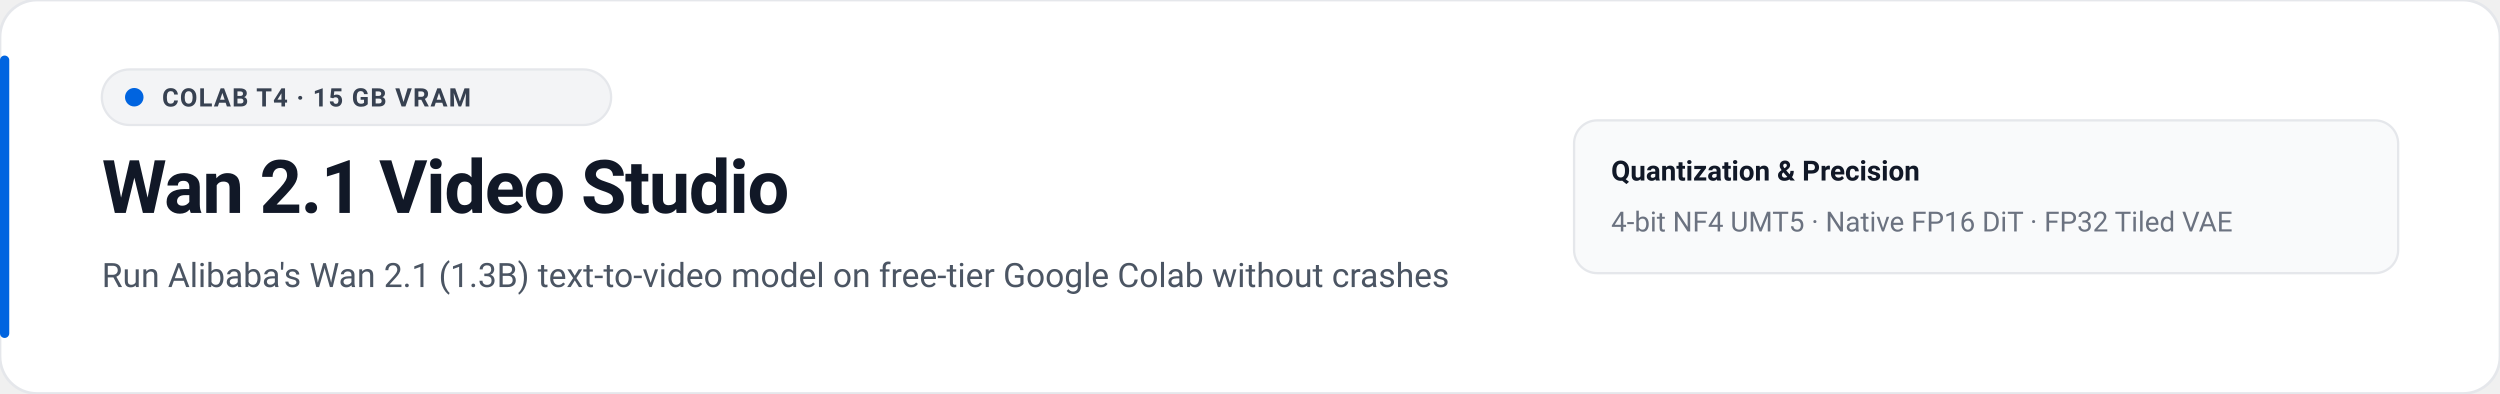
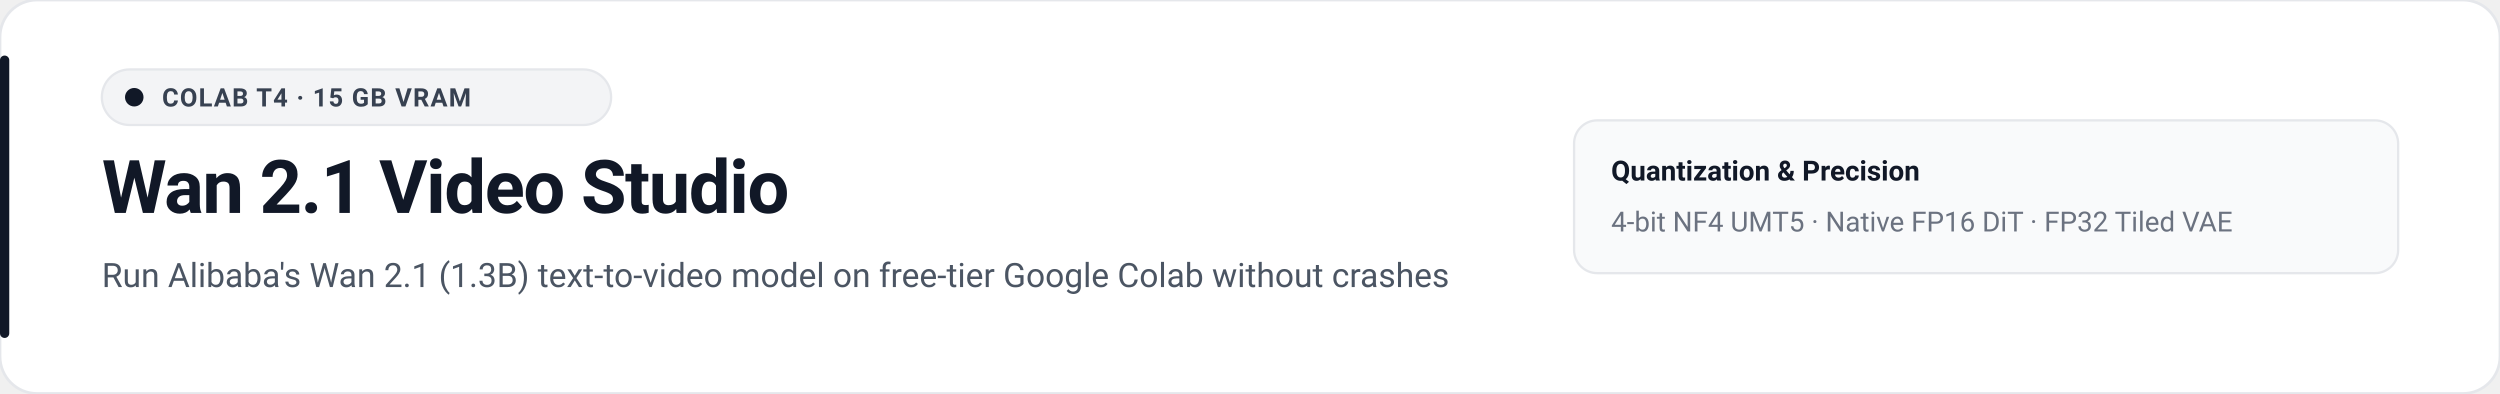
<svg xmlns="http://www.w3.org/2000/svg" viewBox="0 0 1080 170" width="100%" height="100%">
  <rect width="1080" height="170" rx="16" fill="#ffffff" stroke="#e5e7eb" stroke-width="1.2" />
-   <rect x="0" y="24" width="4" height="122" rx="2" fill="#0064e0" />
+   <rect x="0" y="24" width="4" height="122" rx="2" fill="#111827" />
  <rect x="44" y="30" width="220" height="24" rx="12" fill="#f3f4f6" stroke="#e5e7eb" stroke-width="1" />
-   <circle cx="58" cy="42" r="4" fill="#0064e0" />
+   <circle cx="58" cy="42" r="4" fill="#111827" />
  <text x="70" y="46" font-family="-apple-system, BlinkMacSystemFont, 'Segoe UI', Roboto, sans-serif" font-size="11" font-weight="600" fill="#374151" letter-spacing="0.5">COLAB T4 · 15 GB VRAM</text>
  <text x="44" y="92" font-family="-apple-system, BlinkMacSystemFont, 'Segoe UI', Roboto, sans-serif" font-size="32" font-weight="700" fill="#111827" letter-spacing="-0.6">Wan 2.1 Video Studio</text>
  <text x="44" y="124" font-family="-apple-system, BlinkMacSystemFont, 'Segoe UI', Roboto, sans-serif" font-size="14.5" font-weight="400" fill="#4b5563">Run Alibaba's Wan 2.1 (1.3B) text-to-video model on free-tier Google Colab without crashes</text>
  <g transform="translate(680, 52)">
    <rect x="0" y="0" width="356" height="66" rx="10" fill="#f9fafb" stroke="#e5e7eb" stroke-width="1" />
    <text x="16" y="26" font-family="-apple-system, BlinkMacSystemFont, 'Segoe UI', Roboto, sans-serif" font-size="12" font-weight="600" fill="#111827">Quantization &amp; Precision</text>
    <text x="16" y="48" font-family="-apple-system, BlinkMacSystemFont, 'Segoe UI', Roboto, sans-serif" font-size="12" font-weight="400" fill="#6b7280">4-bit NF4 UMT5 · Native FP16 DiT · FP32 Tiled VAE</text>
  </g>
</svg>
